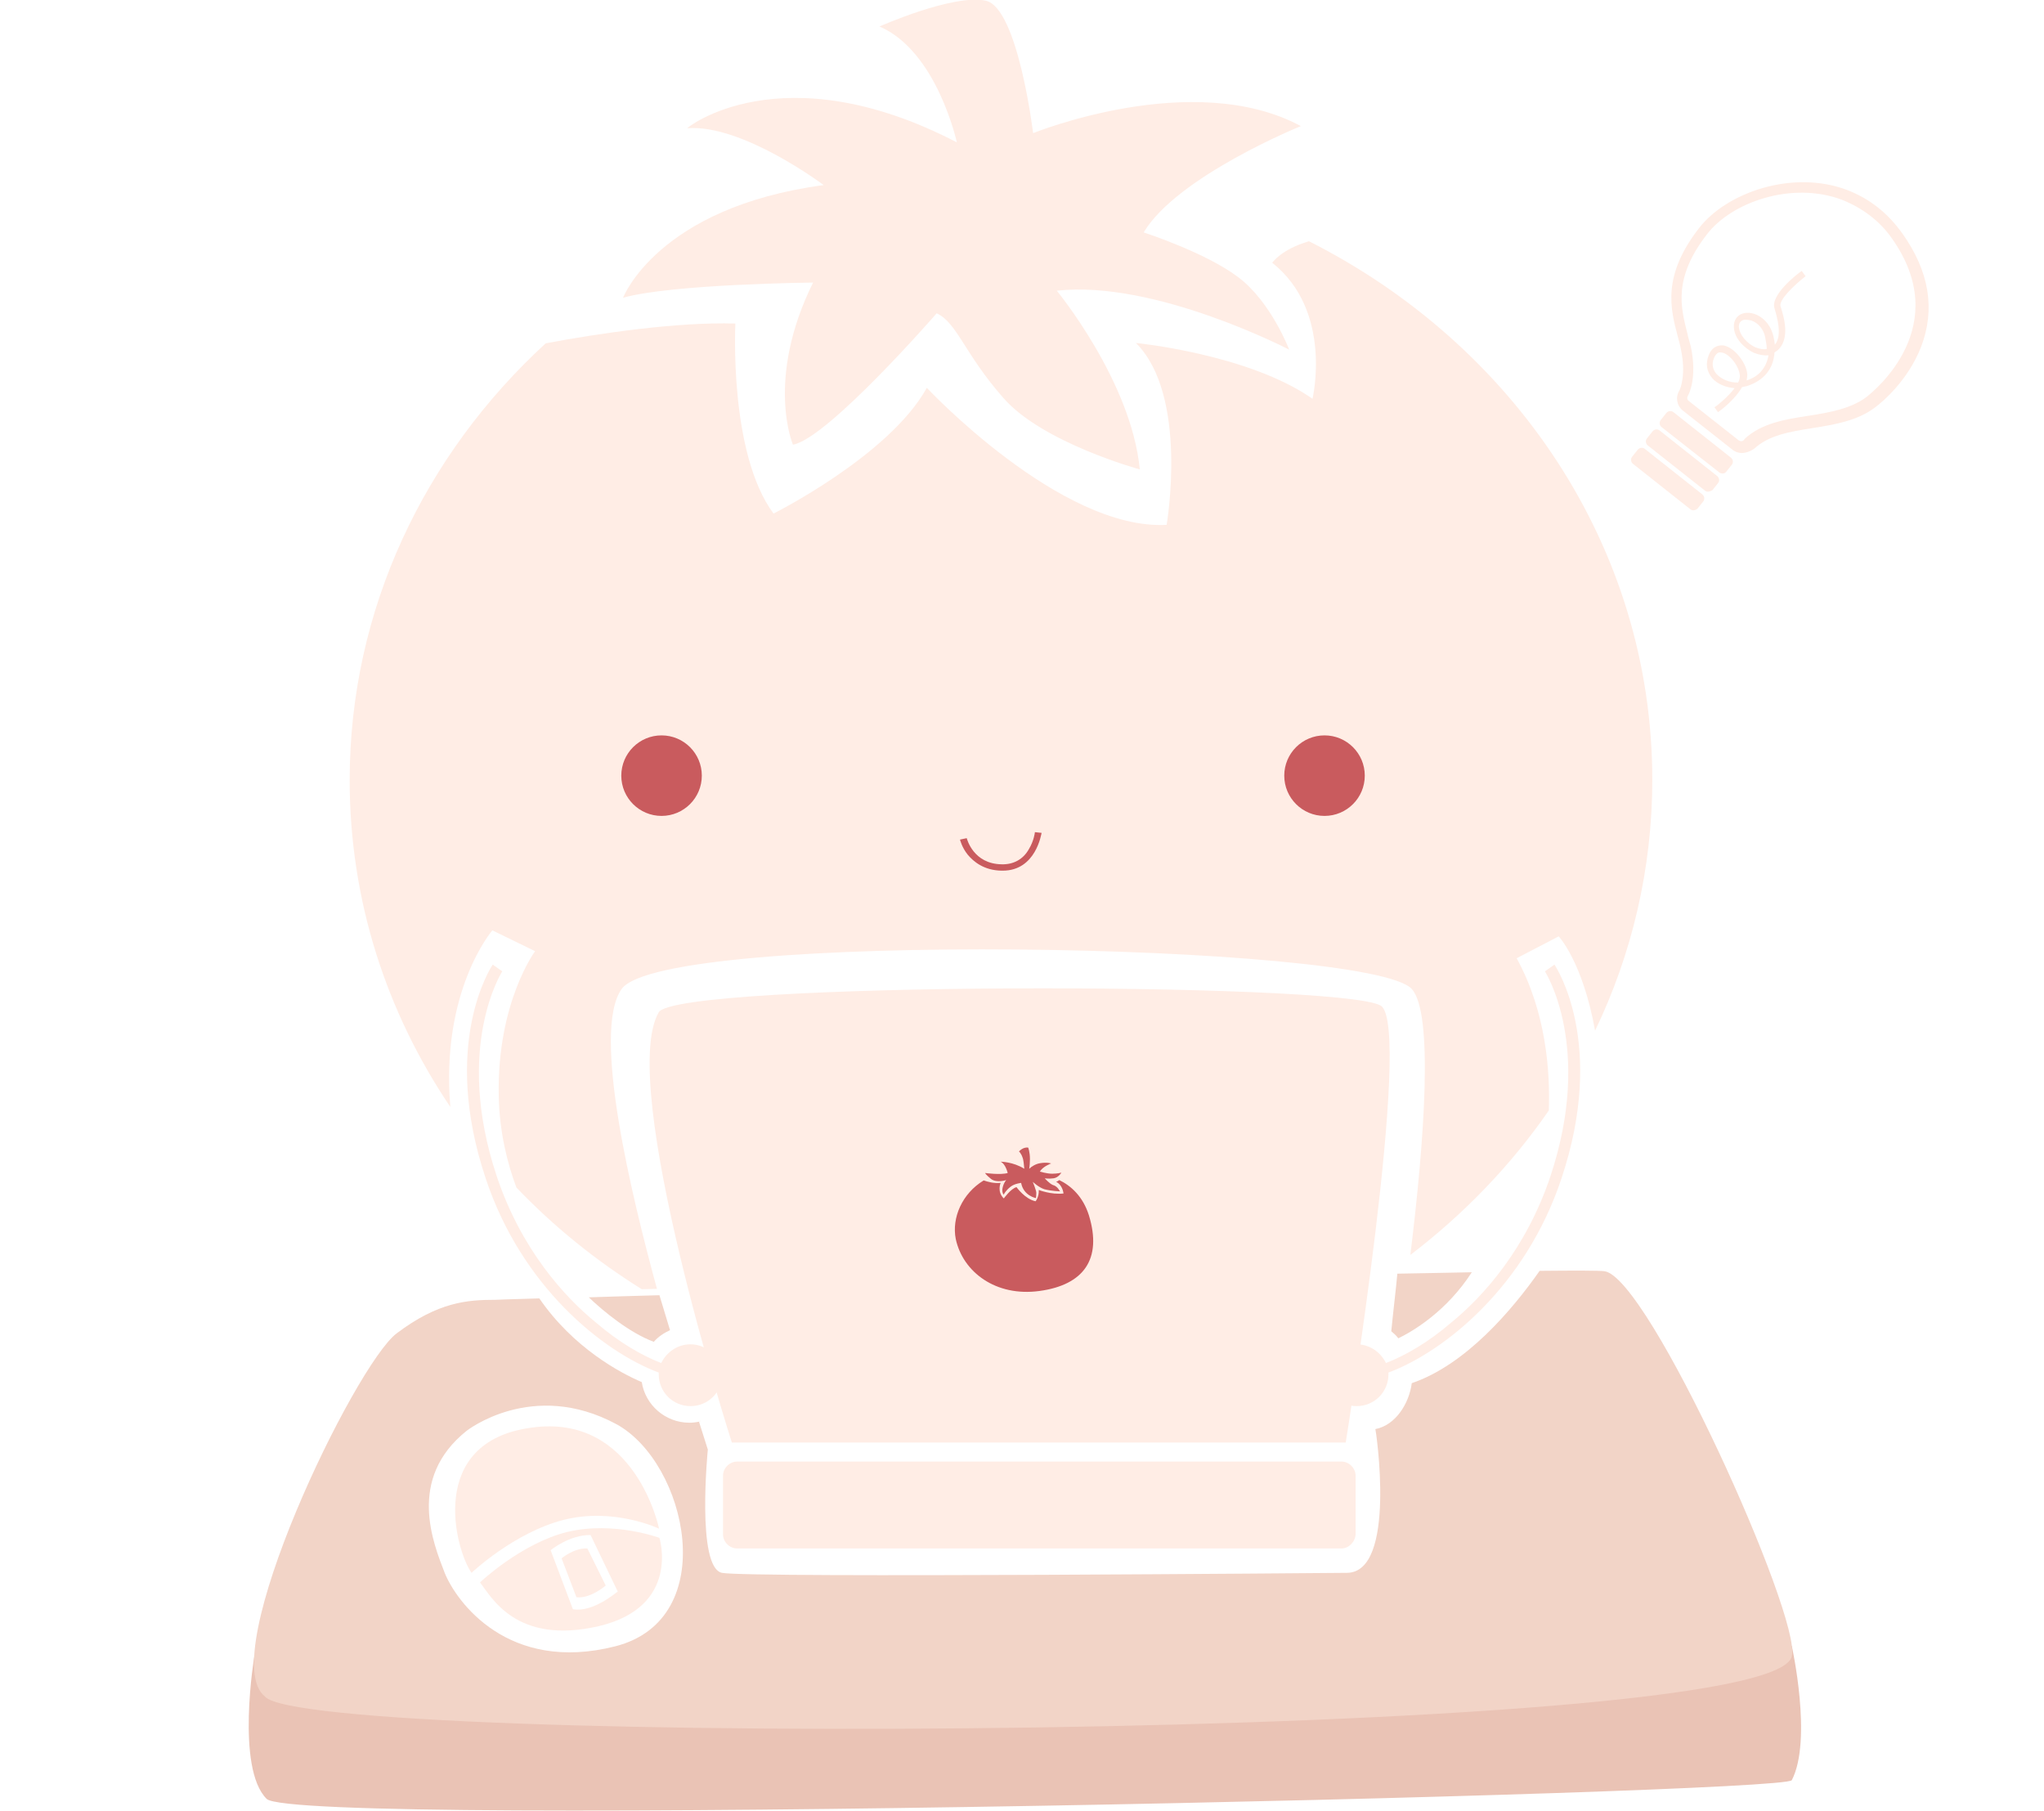
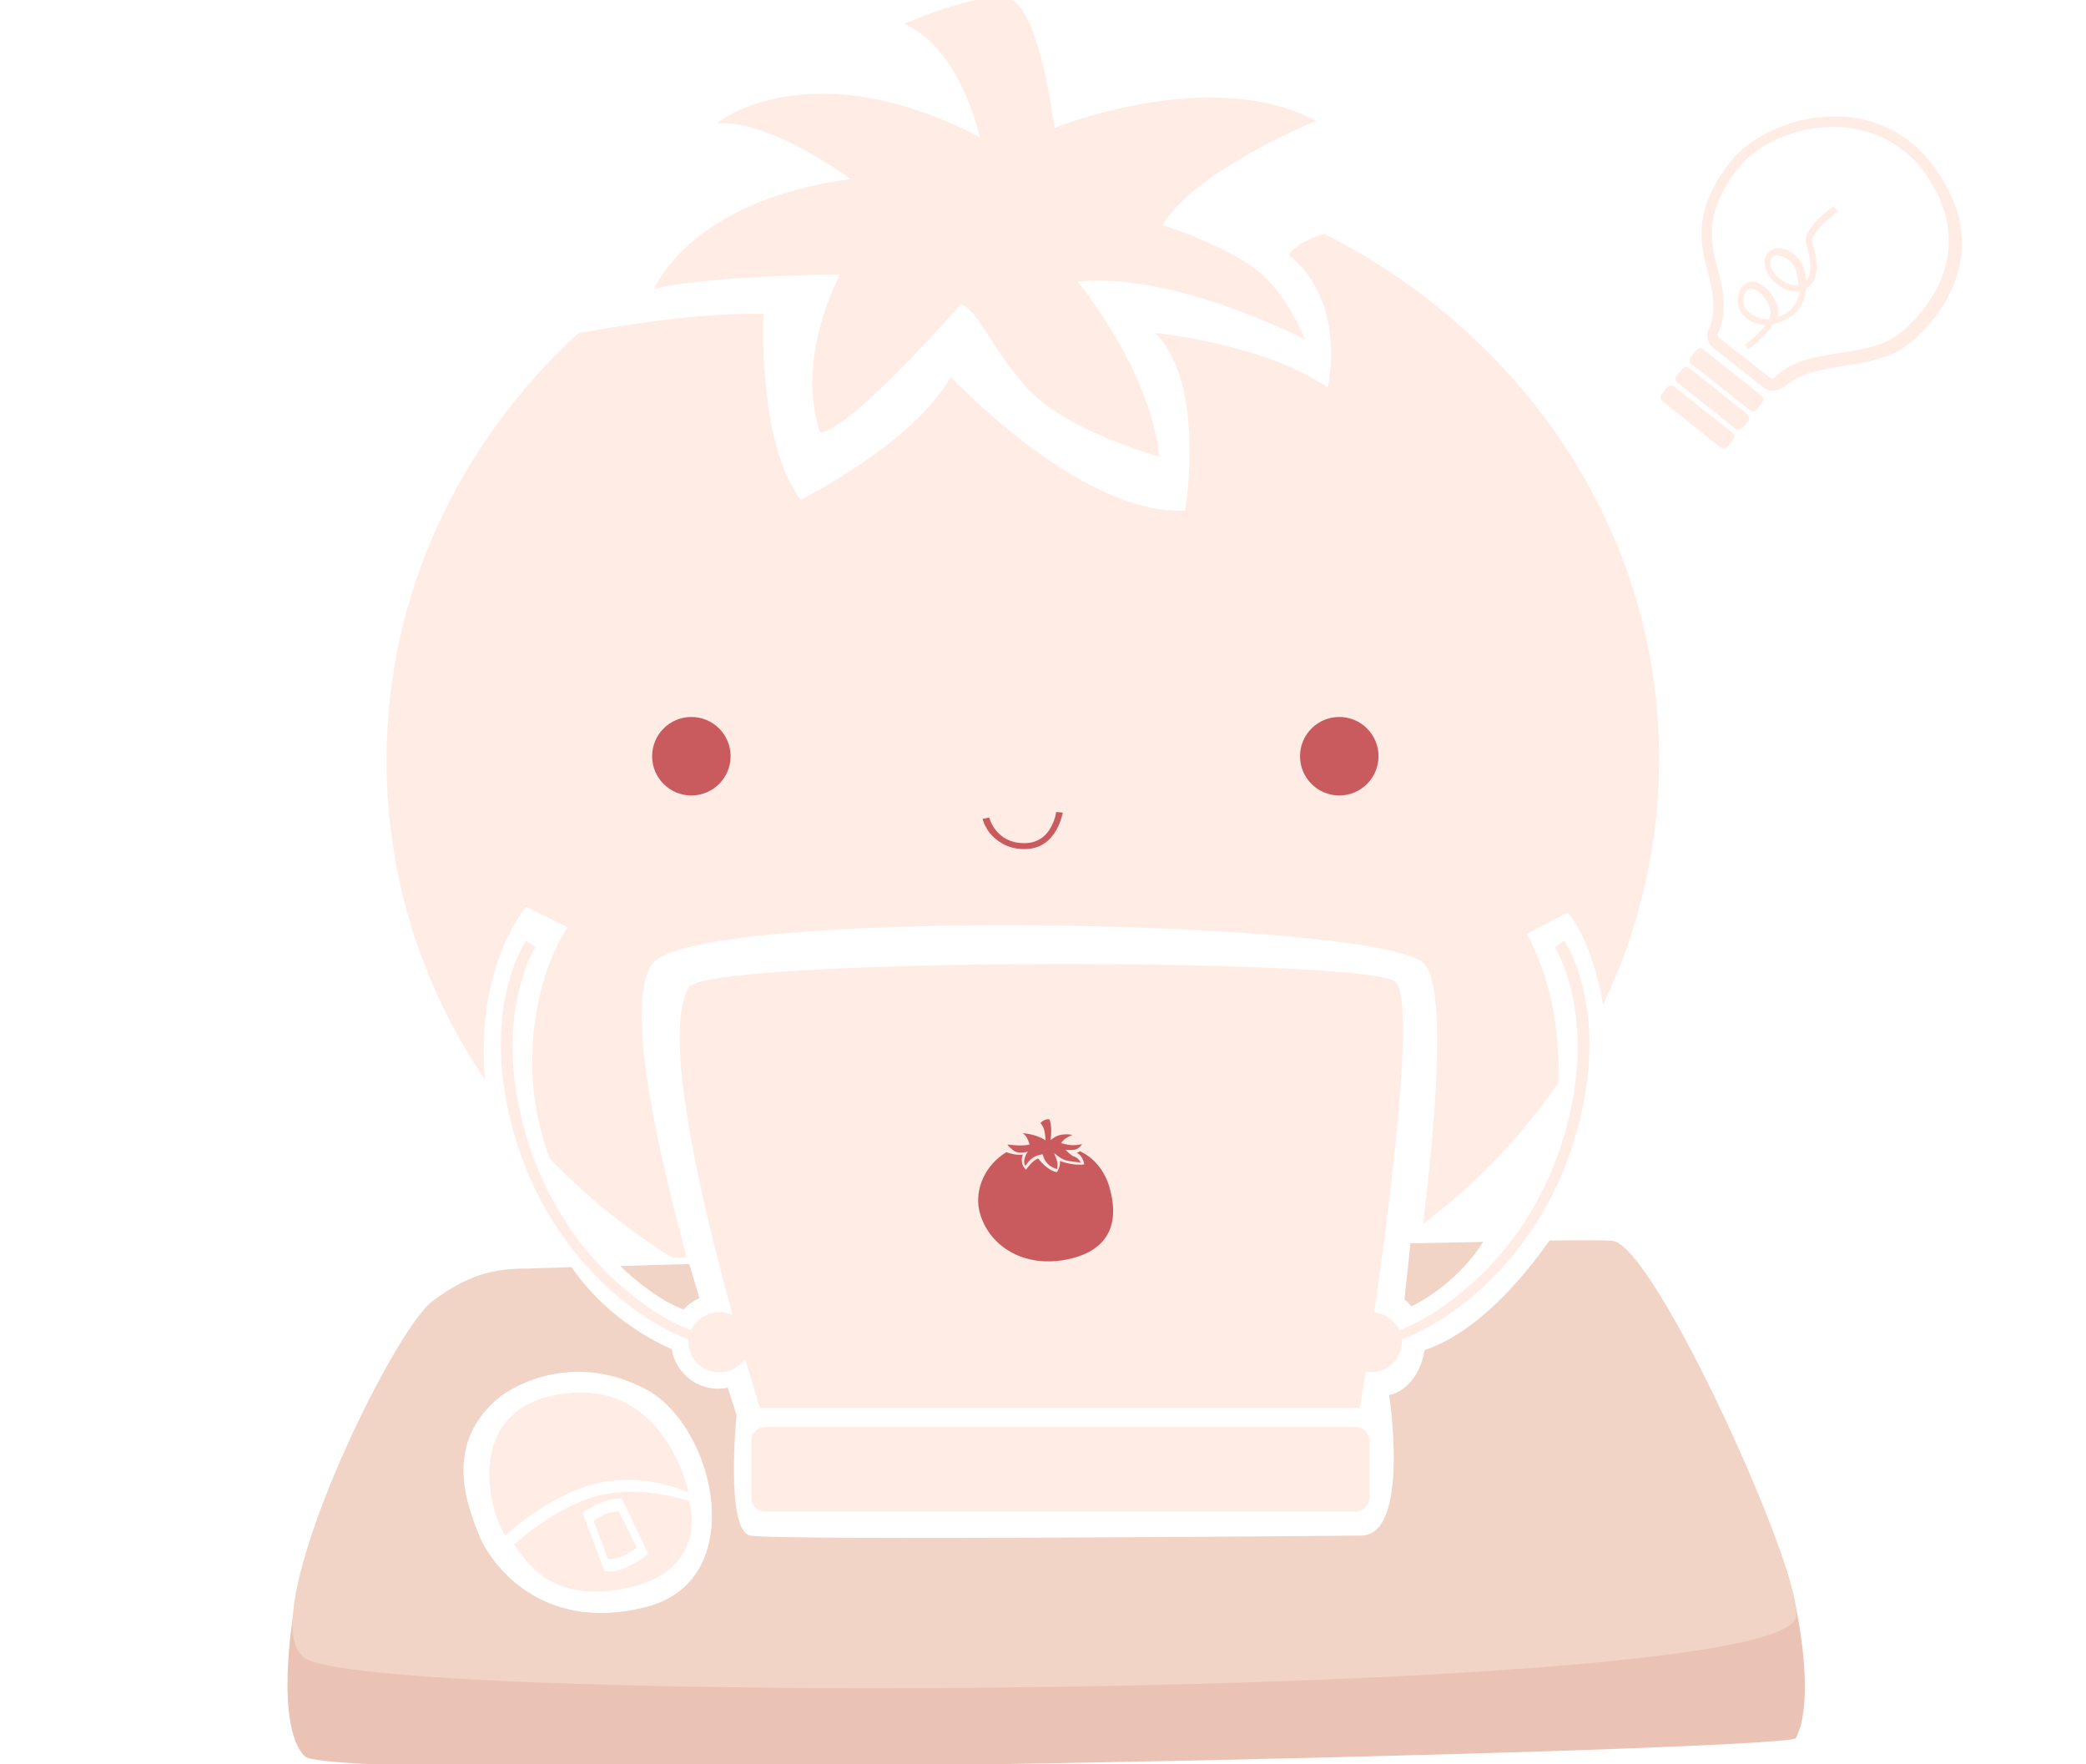
- <svg xmlns="http://www.w3.org/2000/svg" version="1.1" id="Layer_1" x="0px" y="0px" viewBox="-7.5 204.1 578.7 512.6" enable-background="new -7.5 204.1 578.7 512.6" xml:space="preserve">
+ <svg xmlns="http://www.w3.org/2000/svg" version="1.1" id="Layer_1" x="0px" y="0px" viewBox="0 509 595.3 503.3" enable-background="new 0 509 595.3 503.3" xml:space="preserve">
  <g>
    <g>
-       <path fill="#EAC3B5" d="M64.5,673c0,0-5.3,31.7,3.5,40.4c8.4,8.4,429.7-1.4,431.8-5.3c5.9-11.4,0-38,0-38L89,672.9L64.5,673    L64.5,673z" />
      <g>
-         <path fill="#F2D4C7" d="M233.2,569.1C233.4,569.1,233.4,569.1,233.2,569.1C233.4,569.1,233.4,569.1,233.2,569.1z" />
-         <path fill="#F2D4C7" d="M227.7,569.3c1.9-0.1,3.7-0.1,5.6-0.2C231.4,569.1,229.5,569.3,227.7,569.3z" />
-         <path fill="#F2D4C7" d="M225.8,569.4c0.6,0,1.4,0,2-0.1C227,569.3,226.4,569.4,225.8,569.4z" />
-         <path fill="#F2D4C7" d="M253.2,568.5c0.2,0,0.5,0,0.7,0C253.7,568.5,253.4,568.5,253.2,568.5z" />
-         <path fill="#F2D4C7" d="M254,568.5c2.2-0.1,4.3-0.1,6.6-0.2C258.2,568.4,256,568.4,254,568.5z" />
-         <path fill="#F2D4C7" d="M220.4,569.5c1.9-0.1,3.5-0.1,5.3-0.2C224,569.4,222.1,569.5,220.4,569.5z" />
-         <path fill="#F2D4C7" d="M233.4,569.1c6.4-0.2,13.1-0.4,19.8-0.6C246.4,568.8,239.8,569,233.4,569.1z" />
-         <path fill="#F2D4C7" d="M190.4,606.5c0.2-0.1,0.5-0.1,0.6-0.2C190.9,606.4,190.7,606.5,190.4,606.5z" />
-         <path fill="#F2D4C7" d="M260.5,568.4c0.1,0,0.3,0,0.4,0C260.7,568.4,260.6,568.4,260.5,568.4z" />
-         <path fill="#F2D4C7" d="M190.3,606.5L190.3,606.5L190.3,606.5C190.4,606.5,190.3,606.5,190.3,606.5z" />
-         <path fill="#F2D4C7" d="M190.1,570.4c7-0.2,14.7-0.4,22.5-0.6C204.8,570,197.1,570.2,190.1,570.4z" />
-         <path fill="#F2D4C7" d="M212.6,569.8c0.9,0,2-0.1,3-0.1C214.6,569.6,213.7,569.6,212.6,569.8z" />
-         <path fill="#F2D4C7" d="M215.4,569.6c1.1,0,2.3-0.1,3.6-0.1C217.9,569.6,216.8,569.6,215.4,569.6z" />
-         <path fill="#F2D4C7" d="M219,569.6c0.4,0,0.9,0,1.2,0C220,569.5,219.5,569.6,219,569.6z" />
-         <path fill="#F2D4C7" d="M373.8,649.4c0,0-169.6,1.5-176.9,0c-7.3-1.5-4-34.9-4-34.9l-2.5-7.9c-0.9,0.2-1.9,0.3-2.7,0.3     c-6.8,0-12.5-5-13.5-11.5c-6.1-2.6-19.4-9.7-29-23.7c-7.9,0.2-12.4,0.4-12.4,0.4c-8,0-16.2,0.6-28,9.5     C93,590.5,53.1,673,67.5,684.4C79,698.7,495,697.3,499.8,673c2.8-11-40.6-107.6-53.1-109c-1.6-0.2-8.2-0.2-18.3-0.1     c-7.7,11-20.9,26.6-36.2,31.8c-0.7,5.6-4.5,11.9-10.3,13C382,608.7,388.1,649.4,373.8,649.4z M166.7,670.2     c-30.3,7.7-45-12.6-48.3-20.8c-3.2-8.3-10.8-26.6,6.2-40.2c0,0,18.6-14.7,42.4-1.9C187,618.2,196.9,662.5,166.7,670.2z" />
-         <path fill="#F2D4C7" d="M376.2,565.1c0.1,0,0.1,0,0.2,0C376.4,565.1,376.4,565.1,376.2,565.1z" />
-         <path fill="#F2D4C7" d="M295.8,567.2c0.1,0,0.1,0,0.2,0H295.8z" />
-         <path fill="#F2D4C7" d="M296.1,567.2c4.6-0.1,9.2-0.2,13.7-0.4C305.2,567,300.7,567.1,296.1,567.2z" />
-         <path fill="#F2D4C7" d="M309.8,566.8c0.1,0,0.3,0,0.4,0C310.1,566.8,309.9,566.8,309.8,566.8z" />
-         <path fill="#F2D4C7" d="M260.9,568.4c11.5-0.3,23.1-0.6,34.9-1C284.1,567.6,272.5,568,260.9,568.4z" />
-         <path fill="#F2D4C7" d="M344.6,565.9c11.1-0.3,21.8-0.6,31.8-0.9C366.2,565.4,355.6,565.6,344.6,565.9z" />
-         <path fill="#F2D4C7" d="M344.4,565.9C344.4,565.9,344.6,565.9,344.4,565.9C344.6,565.9,344.4,565.9,344.4,565.9z" />
-         <path fill="#F2D4C7" d="M310.2,566.8c11.6-0.3,23.1-0.6,34.2-0.9C333.3,566.2,321.8,566.5,310.2,566.8z" />
+         <path fill="#EAC3B5" d="M83.6,970.4c0,0-5.2,31.2,3.4,39.8c8.3,8.3,423.4-1.4,425.5-5.2c5.8-11.2,0-37.4,0-37.4l-404.8,2.8     L83.6,970.4L83.6,970.4z" />
+         <g>
+           <path fill="#F2D4C7" d="M249.9,868C250.1,868,250.1,868,249.9,868C250.1,868,250.1,868,249.9,868z" />
+           <path fill="#F2D4C7" d="M244.4,868.2c1.9-0.1,3.6-0.1,5.5-0.2C248.1,868,246.2,868.2,244.4,868.2z" />
+           <path fill="#F2D4C7" d="M242.6,868.3c0.6,0,1.4,0,2-0.1C243.8,868.2,243.2,868.3,242.6,868.3z" />
+           <path fill="#F2D4C7" d="M269.6,867.4c0.2,0,0.5,0,0.7,0C270.1,867.4,269.8,867.4,269.6,867.4z" />
+           <path fill="#F2D4C7" d="M270.4,867.4c2.2-0.1,4.2-0.1,6.5-0.2C274.5,867.3,272.3,867.3,270.4,867.4z" />
+           <path fill="#F2D4C7" d="M237.3,868.4c1.9-0.1,3.4-0.1,5.2-0.2C240.8,868.3,238.9,868.4,237.3,868.4z" />
+           <path fill="#F2D4C7" d="M250.1,868c6.3-0.2,12.9-0.4,19.5-0.6C262.9,867.7,256.4,867.9,250.1,868z" />
+           <path fill="#F2D4C7" d="M207.7,904.9c0.2-0.1,0.5-0.1,0.6-0.2C208.2,904.8,208,904.9,207.7,904.9z" />
+           <path fill="#F2D4C7" d="M276.8,867.3c0.1,0,0.3,0,0.4,0C277,867.3,276.9,867.3,276.8,867.3z" />
+           <path fill="#F2D4C7" d="M207.6,904.9L207.6,904.9L207.6,904.9C207.7,904.9,207.6,904.9,207.6,904.9z" />
+           <path fill="#F2D4C7" d="M207.4,869.3c6.9-0.2,14.5-0.4,22.2-0.6C221.9,868.9,214.3,869.1,207.4,869.3z" />
+           <path fill="#F2D4C7" d="M229.6,868.7c0.9,0,2-0.1,3-0.1C231.5,868.5,230.7,868.5,229.6,868.7z" />
+           <path fill="#F2D4C7" d="M232.3,868.5c1.1,0,2.3-0.1,3.5-0.1C234.8,868.5,233.7,868.5,232.3,868.5z" />
+           <path fill="#F2D4C7" d="M235.9,868.5c0.4,0,0.9,0,1.2,0C236.9,868.4,236.4,868.5,235.9,868.5z" />
+           <path fill="#F2D4C7" d="M388.4,947.2c0,0-167.1,1.5-174.3,0c-7.2-1.5-3.9-34.4-3.9-34.4l-2.5-7.8c-0.9,0.2-1.9,0.3-2.7,0.3      c-6.7,0-12.3-4.9-13.3-11.3c-6-2.6-19.1-9.6-28.6-23.4c-7.8,0.2-12.2,0.4-12.2,0.4c-7.9,0-16,0.6-27.6,9.4      s-50.9,90.1-36.8,101.3c11.3,14.1,421.2,12.7,426-11.2c2.8-10.8-40-106-52.3-107.4c-1.6-0.2-8.1-0.2-18-0.1      c-7.6,10.8-20.6,26.2-35.7,31.3c-0.7,5.5-4.4,11.7-10.1,12.8C396.5,907.1,402.5,947.2,388.4,947.2z M184.3,967.6      c-29.9,7.6-44.3-12.4-47.6-20.5c-3.2-8.2-10.6-26.2,6.1-39.6c0,0,18.3-14.5,41.8-1.9C204.3,916.4,214.1,960.1,184.3,967.6z" />
+           <path fill="#F2D4C7" d="M390.8,864.1c0.1,0,0.1,0,0.2,0C391,864.1,391,864.1,390.8,864.1z" />
+           <path fill="#F2D4C7" d="M311.5,866.2c0.1,0,0.1,0,0.2,0H311.5z" />
+           <path fill="#F2D4C7" d="M311.8,866.2c4.5-0.1,9.1-0.2,13.5-0.4C320.8,866,316.4,866.1,311.8,866.2z" />
+           <path fill="#F2D4C7" d="M325.3,865.8c0.1,0,0.3,0,0.4,0C325.6,865.8,325.4,865.8,325.3,865.8z" />
+           <path fill="#F2D4C7" d="M277.2,867.3c11.3-0.3,22.8-0.6,34.4-1C300,866.6,288.6,866.9,277.2,867.3z" />
+           <path fill="#F2D4C7" d="M359.6,864.9c10.9-0.3,21.5-0.6,31.3-0.9C380.9,864.4,370.5,864.6,359.6,864.9z" />
+           <path fill="#F2D4C7" d="M359.4,864.9C359.4,864.9,359.6,864.9,359.4,864.9C359.6,864.9,359.4,864.9,359.4,864.9z" />
+           <path fill="#F2D4C7" d="M325.7,865.8c11.4-0.3,22.8-0.6,33.7-0.9C348.5,865.2,337.2,865.5,325.7,865.8z" />
+         </g>
+         <g>
+           <path fill="#FFEDE5" d="M377.9,575.7c-7.8,2.3-10.2,6-10.2,6c17,13.5,11.2,37.9,11.2,37.9c-17.9-12.5-49.3-15.6-49.3-15.6      c14.8,14.7,8.6,50.7,8.6,50.7c-29.7,1.6-66.9-38.2-66.9-38.2c-10.4,18.9-42.8,35.1-42.8,35.1c-12.5-16.8-10.6-53-10.6-53      c-15.9-0.5-37.7,2.7-52.9,5.5c-33.7,30.9-54.7,74.1-54.7,121.9c0,33.5,10.2,64.7,28.1,91.1c-2.8-32.5,11.7-49.3,11.7-49.3      l11.9,5.8c0,0-10.6,14.3-10.1,40.3c0.2,10.3,2.5,19,4.9,25.6c10.3,10.8,22.2,20.4,35,28.4l4.2-0.1c-6.9-25.3-18.3-71.7-9.9-83.7      c11.7-16.5,208.7-12.9,220.4,0c6.1,6.7,3.5,42.2-0.4,74.2c15-11.4,28.1-25,38.6-40.3c0.4-10.6-0.7-27.4-9-42.5l11.7-6.1      c0,0,6.7,7.1,10.1,26.3c10.2-21.3,16-45.1,16-70C473.6,660.7,434.8,604.5,377.9,575.7z" />
+           <path fill="#FFEDE5" d="M279.6,548.1c0,0-5.5-25.4-21.6-32.3c0,0,20.6-9.2,29.7-7.2c9,2,13.2,36.9,13.2,36.9s44.6-18.1,74.7-2      c0,0-34.5,14-43.8,29.7c0,0,17.3,5.6,26.4,12.5c9.2,6.9,14.2,20.2,14.2,20.2s-37.4-19.5-64.8-16.5c0,0,20.8,25.2,23.2,49.9      c0,0-27.1-7.4-38-19.9c-10.9-12.4-12.9-21-18.6-23.6c0,0-30.4,35-40.1,36.7c0,0-7.8-18.1,5.6-45.2c0,0-39.4,0.4-53,4.2      c0,0,9.7-25.2,56-31.4c0,0-22.7-17-38-15.9C204,544.3,230.7,522.7,279.6,548.1z" />
+           <circle fill="#C95B5E" cx="382.2" cy="724.8" r="11.2" />
+           <circle fill="#C95B5E" cx="197.3" cy="724.8" r="11.2" />
+           <g>
+             <path fill="#C95B5E" d="M292.4,751.3c-0.1,0-0.2,0-0.4,0c-4.9-0.1-7.8-2.6-9.4-4.4c-1.7-2.1-2.2-4.2-2.2-4.2l1.9-0.4       c0.1,0.3,1.9,7.2,9.8,7.3c3.3,0.1,6-1.4,7.6-4.2c1.4-2.3,1.7-4.5,1.7-4.7l1.9,0.2C303.2,741,301.7,751.3,292.4,751.3z" />
+           </g>
+           <path fill="#FFEDE5" d="M205.3,883.4c-3.5,0-6.6,2.1-8.2,5.2c-5.3-2.1-11.7-5.7-18.1-11.2c-9-7.3-21-20.6-27.8-41      c-11.9-36,1.5-56.9,1.6-57.1l-2.7-1.9c-0.6,0.9-14.5,22.2-2,59.6c10,30.1,32.5,48.3,48.3,54.2c0,0.2,0,0.4,0,0.5      c0,4.9,3.9,8.9,8.9,8.9c4.9,0,8.9-3.9,8.9-8.9C214.2,887.4,210.2,883.4,205.3,883.4z" />
+           <path fill="#FFEDE5" d="M391.2,883.4c3.5,0,6.6,2.1,8.2,5.2c5.3-2.1,11.7-5.7,18.1-11.2c9-7.3,21-20.6,27.8-41      c11.9-36-1.5-56.9-1.6-57.1l2.7-1.9c0.6,0.9,14.5,22.2,2,59.6c-10,30.1-32.5,48.3-48.3,54.2c0,0.2,0,0.4,0,0.5      c0,4.9-3.9,8.9-8.9,8.9s-8.9-3.9-8.9-8.9C382.2,887.4,386.3,883.4,391.2,883.4z" />
+         </g>
+         <g>
+           <path fill="#FFEDE5" d="M386.9,940.4H218.3c-2.2,0-3.9-1.9-3.9-3.9v-16.4c0-2.2,1.9-3.9,3.9-3.9h168.6c2.2,0,3.9,1.9,3.9,3.9      v16.4C390.8,938.5,389,940.4,386.9,940.4z" />
+           <path fill="#FFEDE5" d="M388.1,910.8H216.9c0,0-32-99.9-20.4-120c5-8.6,189.7-8.6,201.4-1.9C407,794.3,388.1,910.8,388.1,910.8z      " />
+           <g>
+             <path fill="#C95B5E" d="M306.4,839c-1-0.4-2.3-1.9-2.3-1.9s1,0.2,2.5,0c1.4-0.2,2.2-1.6,2.2-1.6s-1.1,0.3-2.6,0.3       s-3.4-0.6-3.4-0.6c0.9-1.5,3.2-2.3,3.2-2.3s-1-0.4-3-0.1c-1.4,0.2-2.6,1-3.2,1.6c0.1-0.6,0.2-1.7,0.2-2.7       c0-2.1-0.5-3.3-0.5-3.3c-1.5-0.2-2.6,1.1-2.6,1.1s0.6,0.5,1,1.7c0.3,0.7,0.4,2.2,0.5,3.2c-3.2-2-6.6-2-6.6-2       c1.4,0.6,2,3.2,2,3.2c-2,0.6-6.3,0-6.3,0s0.1,0.4,1.7,1.7c1.6,1.2,4.2,0.3,4.2,0.3s-0.6,0.5-1,2c-0.4,1.5,0.3,2.2,0.3,2.1       c0-0.1,0.6-1.2,1.9-2.2c1.1-0.9,3-1.1,3-1.1c0.7,3.6,4.1,4.2,4.1,4.2s0.1-0.7,0.1-1.5c0-0.7-1-3.1-1-3.1s1.7,1.6,3.3,2.1       c1.9,0.5,4.3,0.6,4.3,0.6S307.7,839.3,306.4,839z" />
+             <path fill="#C95B5E" d="M316.5,847.4c-1.7-5.3-5-8.3-8.3-9.9c-0.5,0.4-0.9,0.5-0.9,0.5c1.9,0.9,2.1,3.3,2.1,3.3       c-3.4,0.4-6.9-1-6.9-1c0.1,2-0.9,3.2-0.9,3.2c-3-0.6-5.3-3.9-5.3-3.9c-1.6,0.4-3.5,3.2-3.5,3.2c-2-1.9-0.9-4.3-0.9-4.3       c-1.9,0.2-3.5-0.3-4.7-0.7c-6,3.6-9,10.4-7.8,16.4c2,9.2,11.1,16.2,23.4,14.5C315,866.9,320.2,859.7,316.5,847.4z" />
+           </g>
+         </g>
+         <path fill="#FFEDE5" d="M196.7,937.4c0,0-12.7-4.7-25.6-1.7c-12.9,3.2-24.4,14.1-24.4,14.1c3.2,4,10.1,17.5,33.1,12.2     C202.7,956.6,196.7,937.4,196.7,937.4z M172.5,957.3l-6.2-16.5c0,0,5.2-4.3,11.1-4.2l7.6,15.8     C184.7,952.5,178.2,958.3,172.5,957.3z" />
+         <path fill="#FFEDE5" d="M144.2,947.2c0,0,11.8-11.2,25.7-14.8c14.1-3.5,26.6,2.5,26.6,2.5s-6.6-32.3-35.7-28.2     C131.7,910.6,139.6,940.6,144.2,947.2z" />
+         <path fill="#FFEDE5" d="M169.4,943.1c0,0,3.4-3,7.2-2.8l5.1,10.3c0,0-4.3,3.7-8.2,3.3L169.4,943.1z" />
      </g>
+       <path fill="#F2D4C7" d="M402.5,863.9c-0.4,4.3-1.1,9.9-1.7,15.9l0,0c0.7,0.6,1.4,1.2,2,2c4.2-2.1,13.5-7.6,20.5-18.4    c-6.3,0.1-13.4,0.3-20.8,0.4L402.5,863.9z" />
+       <path fill="#F2D4C7" d="M196.7,869.7c-7.2,0.2-14,0.4-19.7,0.6c4.2,4,11.3,9.9,18.1,12.4c1.2-1.4,3-2.6,4.5-3.3l0,0L196.7,869.7z" />
+     </g>
+     <g>
      <g>
-         <path fill="#FFEDE5" d="M363.1,272.4c-7.9,2.3-10.4,6.1-10.4,6.1c17.3,13.7,11.4,38.5,11.4,38.5c-18.2-12.7-50-15.8-50-15.8     c15,14.9,8.7,51.5,8.7,51.5c-30.1,1.6-67.9-38.8-67.9-38.8c-10.6,19.2-43.4,35.6-43.4,35.6c-12.7-17.1-10.8-53.8-10.8-53.8     c-16.1-0.5-38.3,2.7-53.7,5.6c-34.2,31.4-55.5,75.2-55.5,123.7c0,34,10.4,65.7,28.5,92.5c-2.8-33,11.9-50,11.9-50l12.1,5.9     c0,0-10.8,14.5-10.3,40.9c0.2,10.5,2.5,19.3,5,26c10.5,11,22.5,20.7,35.5,28.8l4.3-0.1c-7-25.7-18.6-72.8-10-84.9     c11.9-16.7,211.8-13.1,223.7,0c6.2,6.8,3.6,42.8-0.4,75.3c15.2-11.6,28.5-25.4,39.2-40.9c0.4-10.8-0.7-27.8-9.1-43.1l11.9-6.2     c0,0,6.8,7.2,10.3,26.7c10.4-21.6,16.2-45.8,16.2-71C460.3,358.7,420.9,301.6,363.1,272.4z" />
-         <path fill="#FFEDE5" d="M263.4,244.4c0,0-5.6-25.8-21.9-32.8c0,0,20.9-9.3,30.1-7.3c9.1,2,13.4,37.5,13.4,37.5s45.3-18.4,75.8-2     c0,0-35,14.2-44.5,30.1c0,0,17.6,5.7,26.8,12.7c9.3,7,14.4,20.5,14.4,20.5s-38-19.8-65.8-16.7c0,0,21.1,25.6,23.5,50.6     c0,0-27.5-7.5-38.6-20.2c-11.1-12.6-13.1-21.3-18.9-24c0,0-30.9,35.5-40.7,37.2c0,0-7.9-18.4,5.7-45.9c0,0-40,0.4-53.8,4.3     c0,0,9.8-25.6,56.8-31.9c0,0-23-17.3-38.6-16.1C186.6,240.5,213.7,218.6,263.4,244.4z" />
-         <circle fill="#C95B5E" cx="367.5" cy="423.7" r="11.4" />
-         <circle fill="#C95B5E" cx="179.8" cy="423.7" r="11.4" />
+         <path fill="#FFEDE5" d="M499.3,626l-16.6-13.1c-0.6-0.5-0.7-1.4-0.2-2l1.6-2c0.5-0.6,1.4-0.7,2-0.2l16.6,13.2     c0.6,0.5,0.7,1.4,0.2,2l-1.6,2C500.9,626.5,499.9,626.5,499.3,626z" />
        <g>
-           <path fill="#C95B5E" d="M276.4,450.6c-0.1,0-0.2,0-0.4,0c-5-0.1-7.9-2.6-9.5-4.5c-1.7-2.1-2.2-4.3-2.2-4.3l1.9-0.4      c0.1,0.3,1.9,7.3,9.9,7.4c3.3,0.1,6.1-1.4,7.7-4.3c1.4-2.3,1.7-4.6,1.7-4.8l1.9,0.2C287.3,440.2,285.8,450.6,276.4,450.6z" />
+           <path fill="#FFEDE5" d="M504.4,620.2c-0.4-0.2-0.7-0.3-1.1-0.6l-14.5-11.4c-1.7-1.4-2.1-3.9-0.9-5.8c0.3-0.6,1.9-4.7,0.4-11.8      c-0.2-1.2-0.6-2.6-0.9-3.8c-2-7.8-4.7-17.4,6.2-31.4c7.9-10.1,26.9-17,42.8-10.9c6.3,2.5,11.6,6.5,15.9,12.6      c7.8,10.9,9.6,21.9,5.4,32.8c-3.8,9.7-11.1,15.9-13.4,17.6c-5,3.8-11.5,4.9-18,5.9c-6.5,1-12.7,2-16.9,5.9      C507.9,620.3,506.1,620.8,504.4,620.2z M535,547.3c-14.5-5.5-32,0.6-39.1,9.9c-9.9,12.8-7.6,21.2-5.7,28.6      c0.3,1.4,0.7,2.7,1,3.9c1.9,9-0.6,13.9-0.7,14l-0.1,0.2c-0.3,0.5-0.3,1.1,0.2,1.5l14.5,11.4c0.5,0.3,1.1,0.3,1.5-0.2l0.1-0.2      c4.9-4.6,11.8-5.7,18.6-6.7c5.9-0.9,12.2-2,16.5-5.3c2.7-2,25.5-20.7,7.4-46.2C545.7,553.3,540.8,549.6,535,547.3z" />
        </g>
-         <path fill="#FFEDE5" d="M188,584.7c-3.6,0-6.7,2.1-8.3,5.3c-5.4-2.1-11.9-5.8-18.4-11.4c-9.1-7.4-21.3-20.9-28.2-41.6     c-12.1-36.5,1.5-57.7,1.6-57.9l-2.7-1.9c-0.6,0.9-14.7,22.5-2,60.5c10.1,30.5,33,49,49,55c0,0.2,0,0.4,0,0.5c0,5,4,9,9,9     c5,0,9-4,9-9C197,588.8,192.9,584.7,188,584.7z" />
-         <path fill="#FFEDE5" d="M376.6,584.7c3.6,0,6.7,2.1,8.3,5.3c5.4-2.1,11.9-5.8,18.4-11.4c9.1-7.4,21.3-20.9,28.2-41.6     c12.1-36.5-1.5-57.7-1.6-57.9l2.7-1.9c0.6,0.9,14.7,22.5,2,60.5c-10.1,30.5-33,49-49,55c0,0.2,0,0.4,0,0.5c0,5-4,9-9,9s-9-4-9-9     C367.5,588.8,371.7,584.7,376.6,584.7z" />
-       </g>
-       <g>
-         <path fill="#FFEDE5" d="M372.3,642.5H201.2c-2.2,0-4-1.9-4-4v-16.6c0-2.2,1.9-4,4-4h171.1c2.2,0,4,1.9,4,4v16.6     C376.2,640.6,374.4,642.5,372.3,642.5z" />
-         <path fill="#FFEDE5" d="M373.5,612.5H199.7c0,0-32.5-101.4-20.7-121.8c5.1-8.7,192.5-8.7,204.4-1.9     C392.7,494.3,373.5,612.5,373.5,612.5z" />
+         <path fill="#FFEDE5" d="M495.2,631.3l-16.5-13.1c-0.6-0.5-0.7-1.4-0.2-2l1.6-2c0.5-0.6,1.4-0.7,2-0.2l16.6,13.2     c0.6,0.5,0.7,1.4,0.2,2l-1.6,2C496.7,631.6,495.7,631.8,495.2,631.3z" />
+         <path fill="#FFEDE5" d="M491,636.7l-16.6-13.2c-0.6-0.5-0.7-1.4-0.2-2l1.6-2c0.5-0.6,1.4-0.7,2-0.2l16.6,13.2     c0.6,0.5,0.7,1.4,0.2,2l-1.6,2C492.4,637.2,491.6,637.2,491,636.7z" />
        <g>
-           <path fill="#C95B5E" d="M290.6,539.6c-1-0.4-2.3-1.9-2.3-1.9s1,0.2,2.5,0c1.4-0.2,2.2-1.6,2.2-1.6s-1.1,0.3-2.6,0.3      c-1.5,0-3.5-0.6-3.5-0.6c0.9-1.5,3.2-2.3,3.2-2.3s-1-0.4-3-0.1c-1.4,0.2-2.6,1-3.2,1.6c0.1-0.6,0.2-1.7,0.2-2.7      c0-2.1-0.5-3.3-0.5-3.3c-1.5-0.2-2.6,1.1-2.6,1.1s0.6,0.5,1,1.7c0.3,0.7,0.4,2.2,0.5,3.2c-3.2-2-6.7-2-6.7-2      c1.4,0.6,2,3.2,2,3.2c-2,0.6-6.4,0-6.4,0s0.1,0.4,1.7,1.7c1.6,1.2,4.3,0.3,4.3,0.3s-0.6,0.5-1,2c-0.4,1.5,0.3,2.2,0.3,2.1      c0-0.1,0.6-1.2,1.9-2.2c1.1-0.9,3-1.1,3-1.1c0.7,3.7,4.2,4.3,4.2,4.3s0.1-0.7,0.1-1.5c0-0.7-1-3.1-1-3.1s1.7,1.6,3.3,2.1      c1.9,0.5,4.4,0.6,4.4,0.6S291.9,539.9,290.6,539.6z" />
-           <path fill="#C95B5E" d="M300.8,548.2c-1.7-5.4-5.1-8.4-8.4-10c-0.5,0.4-0.9,0.5-0.9,0.5c1.9,0.9,2.1,3.3,2.1,3.3      c-3.5,0.4-7-1-7-1c0.1,2-0.9,3.2-0.9,3.2c-3-0.6-5.4-4-5.4-4c-1.6,0.4-3.6,3.2-3.6,3.2c-2-1.9-0.9-4.4-0.9-4.4      c-1.9,0.2-3.6-0.3-4.8-0.7c-6.1,3.7-9.1,10.6-7.9,16.6c2,9.3,11.3,16.4,23.7,14.7C299.3,567.9,304.6,560.6,300.8,548.2z" />
+           <path fill="#FFEDE5" d="M499,608.7l-1-1.4c1.4-0.9,4.1-3.3,5.8-5.5c-2.6-0.2-5-1.2-6.4-2.9c-1.6-1.9-2-4.2-1-6.7      c1.1-2.8,3.2-2.9,4.3-2.8c3.3,0.6,6.7,5.3,6.8,8.5c0,0.5-0.1,1-0.2,1.6c3.7-1.1,5.7-3.8,6.3-7.3c-1.2,0.1-2.7-0.1-4.2-0.7      c-2.7-1.2-5.7-4.1-5.8-7.5c-0.1-2.1,1.1-3.8,3.3-4.1c3.2-0.4,7,2,8.2,6.7c0.2,0.9,0.3,1.6,0.4,2.5c2.2-2.7,0.6-8.1-0.1-10.5      c-1.2-3.8,6.2-9.7,7.9-10.8l1.1,1.5c-3.3,2.6-7.8,6.8-7.3,8.7c0.9,2.9,3.1,9.7-1.1,13c-0.2,0.1-0.4,0.2-0.6,0.4      c-0.3,4.8-3.2,8.2-8,9.7c-0.4,0.1-0.9,0.2-1.4,0.3C503.9,605.1,499.6,608.2,499,608.7z M500.5,591.5c-0.2,0-0.3-0.1-0.5-0.1      c-0.6-0.1-1.4-0.1-2.1,1.5c-0.9,2.1-0.1,3.8,0.7,4.7c1.4,1.5,3.9,2.6,6.2,2.5c0.3-0.6,0.5-1.2,0.5-1.9      C505.1,595.5,502.8,592.3,500.5,591.5z M508.8,582.2c-0.7-0.2-1.4-0.3-2-0.3c-0.7,0.1-1.7,0.5-1.7,2c0.2,2.6,2.6,4.9,4.7,5.9      c1.2,0.5,2.6,0.7,3.4,0.5c0-1-0.2-2-0.4-3.2C512.3,584.6,510.5,582.8,508.8,582.2z" />
        </g>
-       </g>
-       <path fill="#FFEDE5" d="M179.2,639.5c0,0-12.9-4.8-26-1.7c-13.1,3.2-24.8,14.3-24.8,14.3c3.2,4.1,10.2,17.8,33.6,12.4    C185.3,659,179.2,639.5,179.2,639.5z M154.7,659.7l-6.3-16.7c0,0,5.3-4.4,11.3-4.3l7.7,16C167.1,654.8,160.5,660.7,154.7,659.7z" />
-       <path fill="#FFEDE5" d="M126,649.4c0,0,12-11.4,26.1-15c14.3-3.6,27,2.5,27,2.5s-6.7-32.8-36.2-28.6    C113.3,612.3,121.3,642.7,126,649.4z" />
-       <path fill="#FFEDE5" d="M151.5,645.3c0,0,3.5-3,7.3-2.8L164,653c0,0-4.4,3.8-8.3,3.3L151.5,645.3z" />
-     </g>
-     <path fill="#F2D4C7" d="M388.1,564.9c-0.4,4.4-1.1,10-1.7,16.1l0,0c0.7,0.6,1.4,1.2,2,2c4.3-2.1,13.7-7.7,20.8-18.7   c-6.4,0.1-13.6,0.3-21.1,0.4L388.1,564.9z" />
-     <path fill="#F2D4C7" d="M179.2,570.8c-7.3,0.2-14.2,0.4-20,0.6c4.3,4.1,11.5,10,18.4,12.6c1.2-1.4,3-2.6,4.6-3.3l0,0L179.2,570.8z" />
-   </g>
-   <g>
-     <g>
-       <path fill="#FFEDE5" d="M479.2,337.8L462.9,325c-0.6-0.5-0.7-1.4-0.2-2l1.6-2c0.5-0.6,1.4-0.7,2-0.2l16.3,12.9    c0.6,0.5,0.7,1.4,0.2,2l-1.6,2C480.7,338.3,479.8,338.3,479.2,337.8z" />
-       <g>
-         <path fill="#FFEDE5" d="M484.2,332.1c-0.4-0.2-0.7-0.3-1.1-0.6l-14.2-11.2c-1.7-1.4-2.1-3.8-0.9-5.7c0.3-0.6,1.9-4.6,0.4-11.6     c-0.2-1.2-0.6-2.5-0.9-3.7c-2-7.6-4.6-17,6.1-30.7c7.7-9.9,26.3-16.6,41.9-10.7c6.2,2.4,11.4,6.4,15.6,12.3     c7.6,10.7,9.4,21.4,5.3,32.1c-3.7,9.5-10.9,15.6-13.1,17.2c-4.9,3.7-11.3,4.8-17.6,5.8c-6.4,1-12.4,2-16.5,5.8     C487.6,332.2,485.8,332.7,484.2,332.1z M514.1,260.7c-14.2-5.4-31.3,0.6-38.3,9.7c-9.7,12.5-7.4,20.8-5.6,28     c0.3,1.4,0.7,2.6,1,3.8c1.9,8.8-0.6,13.6-0.7,13.7l-0.1,0.2c-0.3,0.5-0.3,1.1,0.2,1.5l14.2,11.2c0.5,0.3,1.1,0.3,1.5-0.2l0.1-0.2     c4.8-4.5,11.6-5.6,18.2-6.6c5.8-0.9,11.9-2,16.2-5.2c2.6-2,25-20.3,7.2-45.2C524.6,266.6,519.8,263,514.1,260.7z" />
-       </g>
-       <path fill="#FFEDE5" d="M475.2,343L459,330.2c-0.6-0.5-0.7-1.4-0.2-2l1.6-2c0.5-0.6,1.4-0.7,2-0.2l16.3,12.9    c0.6,0.5,0.7,1.4,0.2,2l-1.6,2C476.6,343.3,475.7,343.5,475.2,343z" />
-       <path fill="#FFEDE5" d="M471.1,348.3l-16.3-12.9c-0.6-0.5-0.7-1.4-0.2-2l1.6-2c0.5-0.6,1.4-0.7,2-0.2l16.3,12.9    c0.6,0.5,0.7,1.4,0.2,2l-1.6,2C472.4,348.7,471.6,348.7,471.1,348.3z" />
-       <g>
-         <path fill="#FFEDE5" d="M478.9,320.8l-1-1.4c1.4-0.9,4-3.2,5.7-5.4c-2.5-0.2-4.9-1.2-6.3-2.8c-1.6-1.9-2-4.1-1-6.6     c1.1-2.7,3.1-2.8,4.2-2.7c3.2,0.6,6.6,5.2,6.7,8.3c0,0.5-0.1,1-0.2,1.6c3.6-1.1,5.6-3.7,6.2-7.1c-1.2,0.1-2.6-0.1-4.1-0.7     c-2.6-1.2-5.6-4-5.7-7.3c-0.1-2.1,1.1-3.7,3.2-4c3.1-0.4,6.9,2,8,6.6c0.2,0.9,0.3,1.6,0.4,2.4c2.2-2.6,0.6-7.9-0.1-10.3     c-1.2-3.7,6.1-9.5,7.7-10.6l1.1,1.5c-3.2,2.5-7.6,6.7-7.1,8.5c0.9,2.8,3,9.5-1.1,12.7c-0.2,0.1-0.4,0.2-0.6,0.4     c-0.3,4.7-3.1,8-7.8,9.5c-0.4,0.1-0.9,0.2-1.4,0.3C483.7,317.3,479.5,320.4,478.9,320.8z M480.4,304c-0.2,0-0.3-0.1-0.5-0.1     c-0.6-0.1-1.4-0.1-2.1,1.5c-0.9,2.1-0.1,3.7,0.7,4.6c1.4,1.5,3.8,2.5,6.1,2.4c0.3-0.6,0.5-1.2,0.5-1.9     C484.9,307.9,482.6,304.8,480.4,304z M488.5,294.9c-0.7-0.2-1.4-0.3-2-0.3c-0.7,0.1-1.7,0.5-1.7,2c0.2,2.5,2.5,4.8,4.6,5.8     c1.2,0.5,2.5,0.7,3.3,0.5c0-1-0.2-2-0.4-3.1C491.9,297.2,490.1,295.5,488.5,294.9z" />
      </g>
    </g>
  </g>
</svg>
